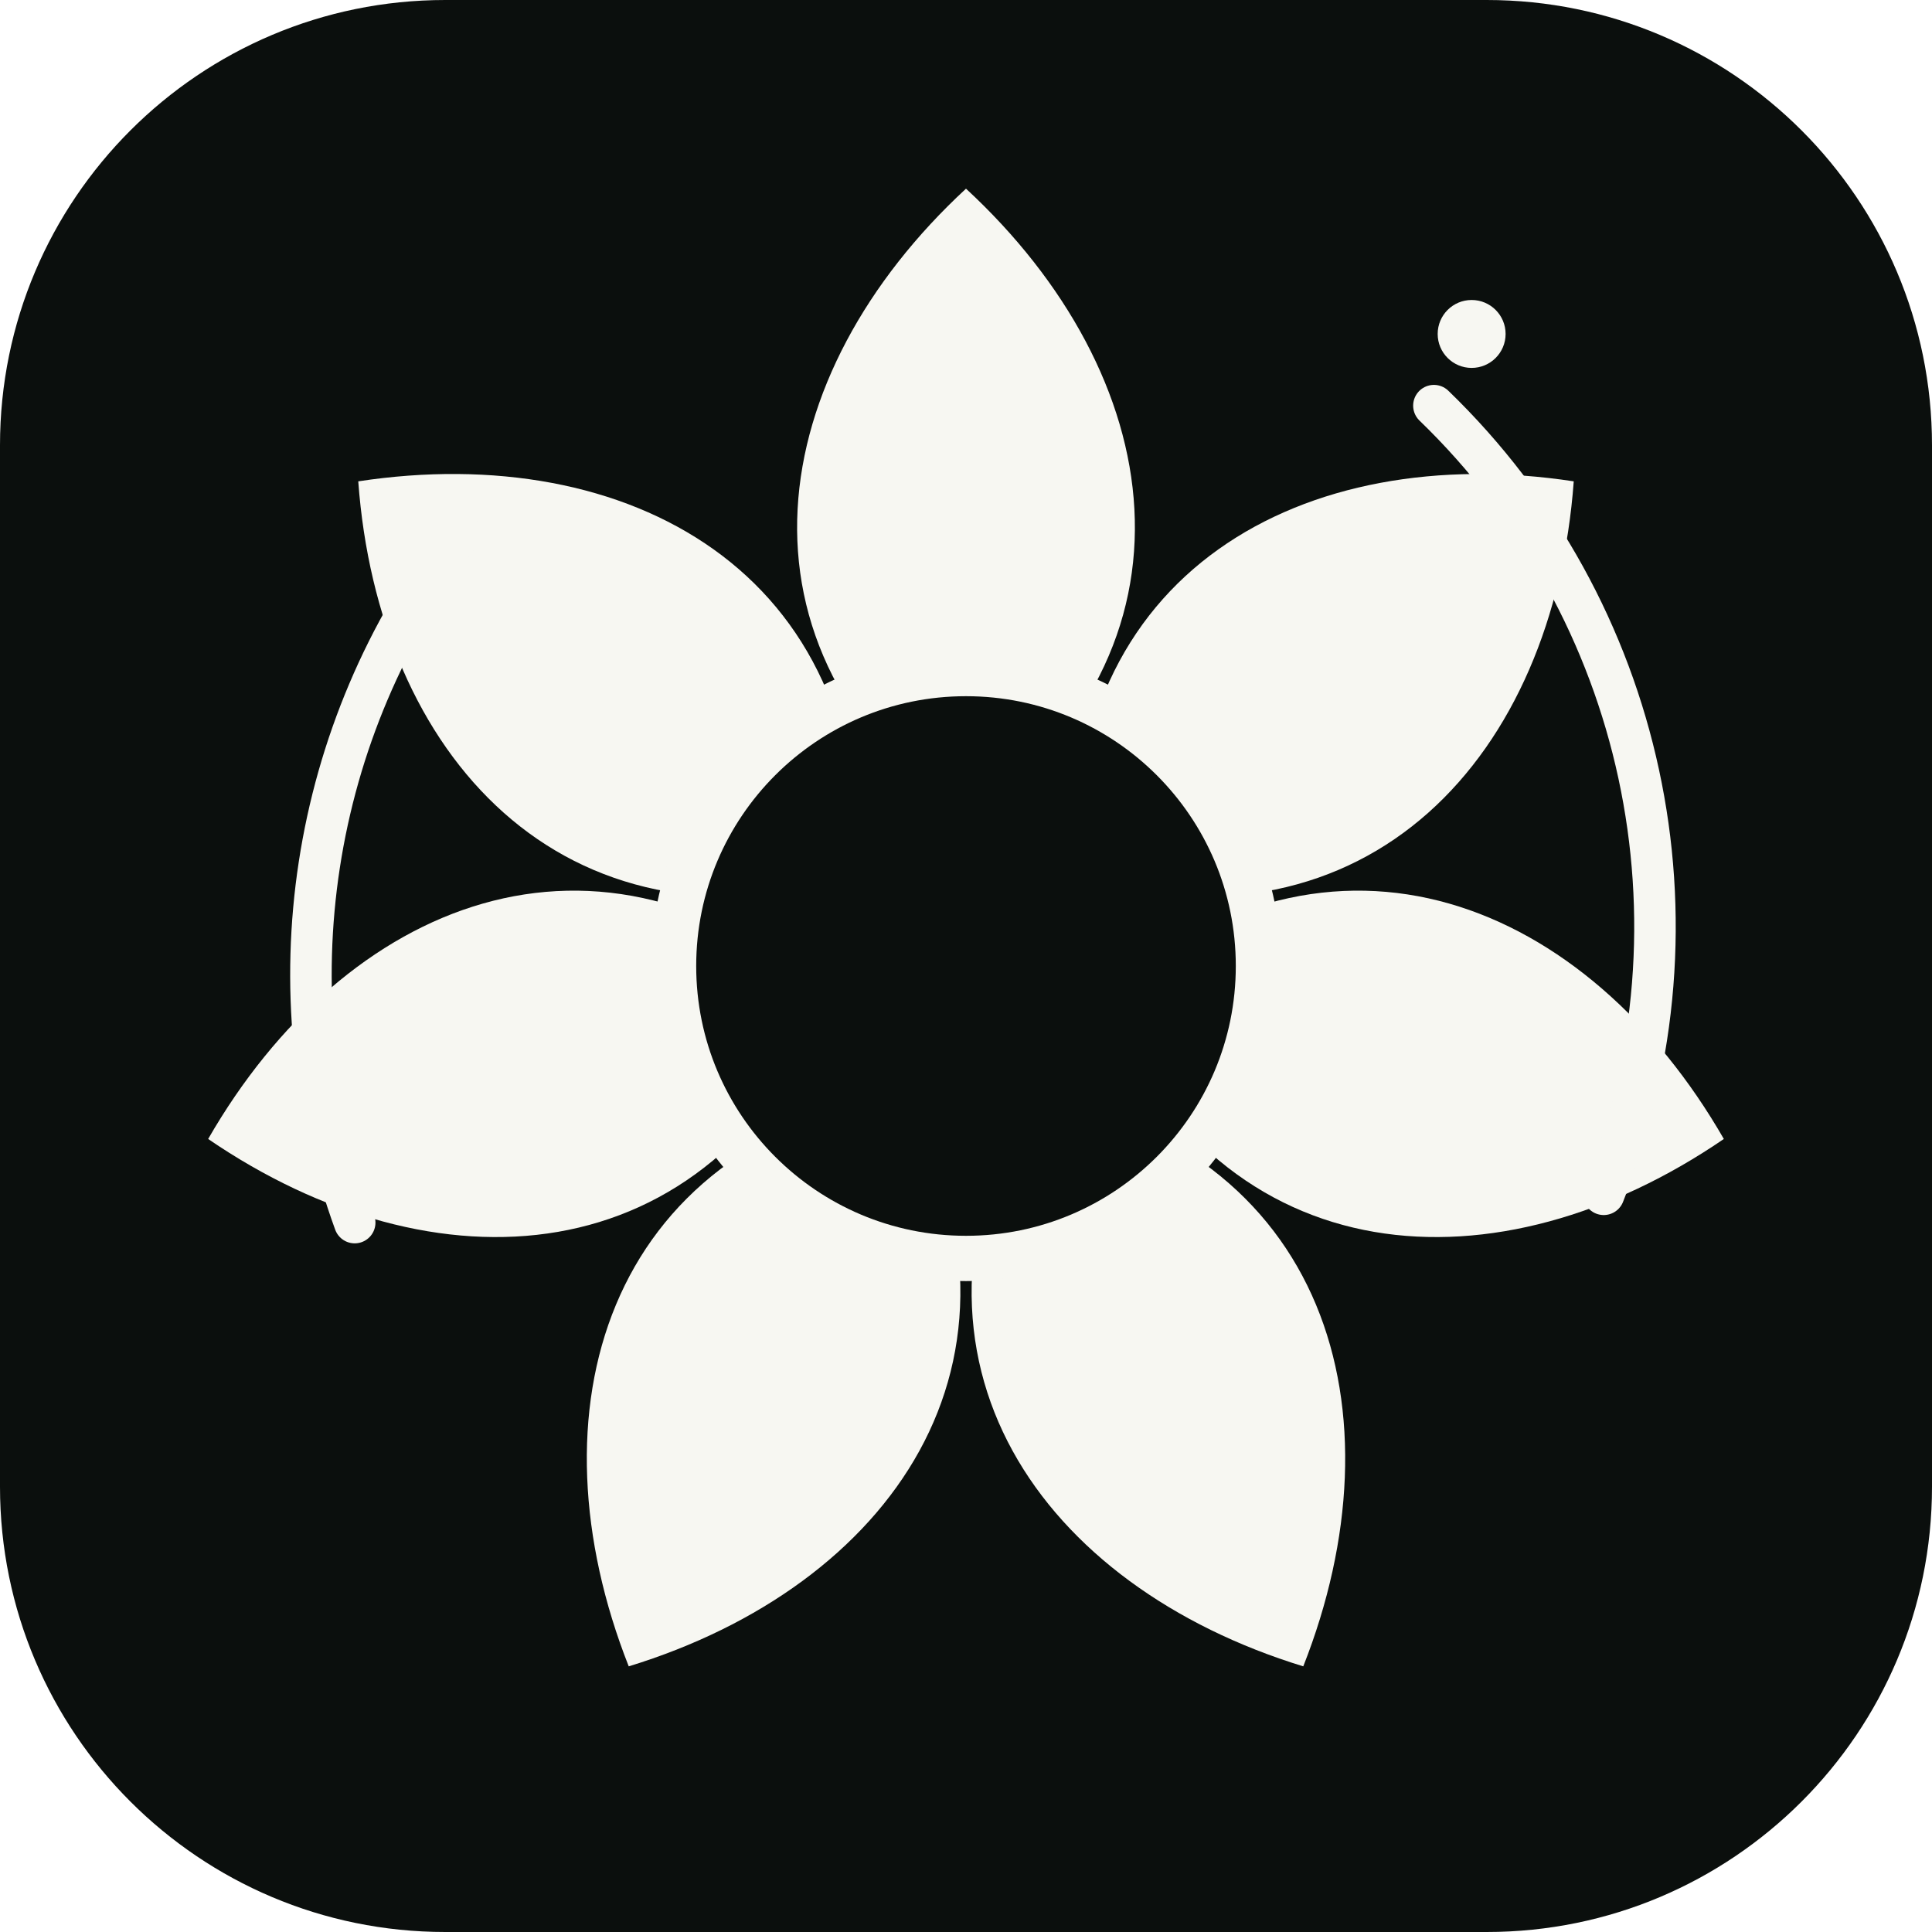
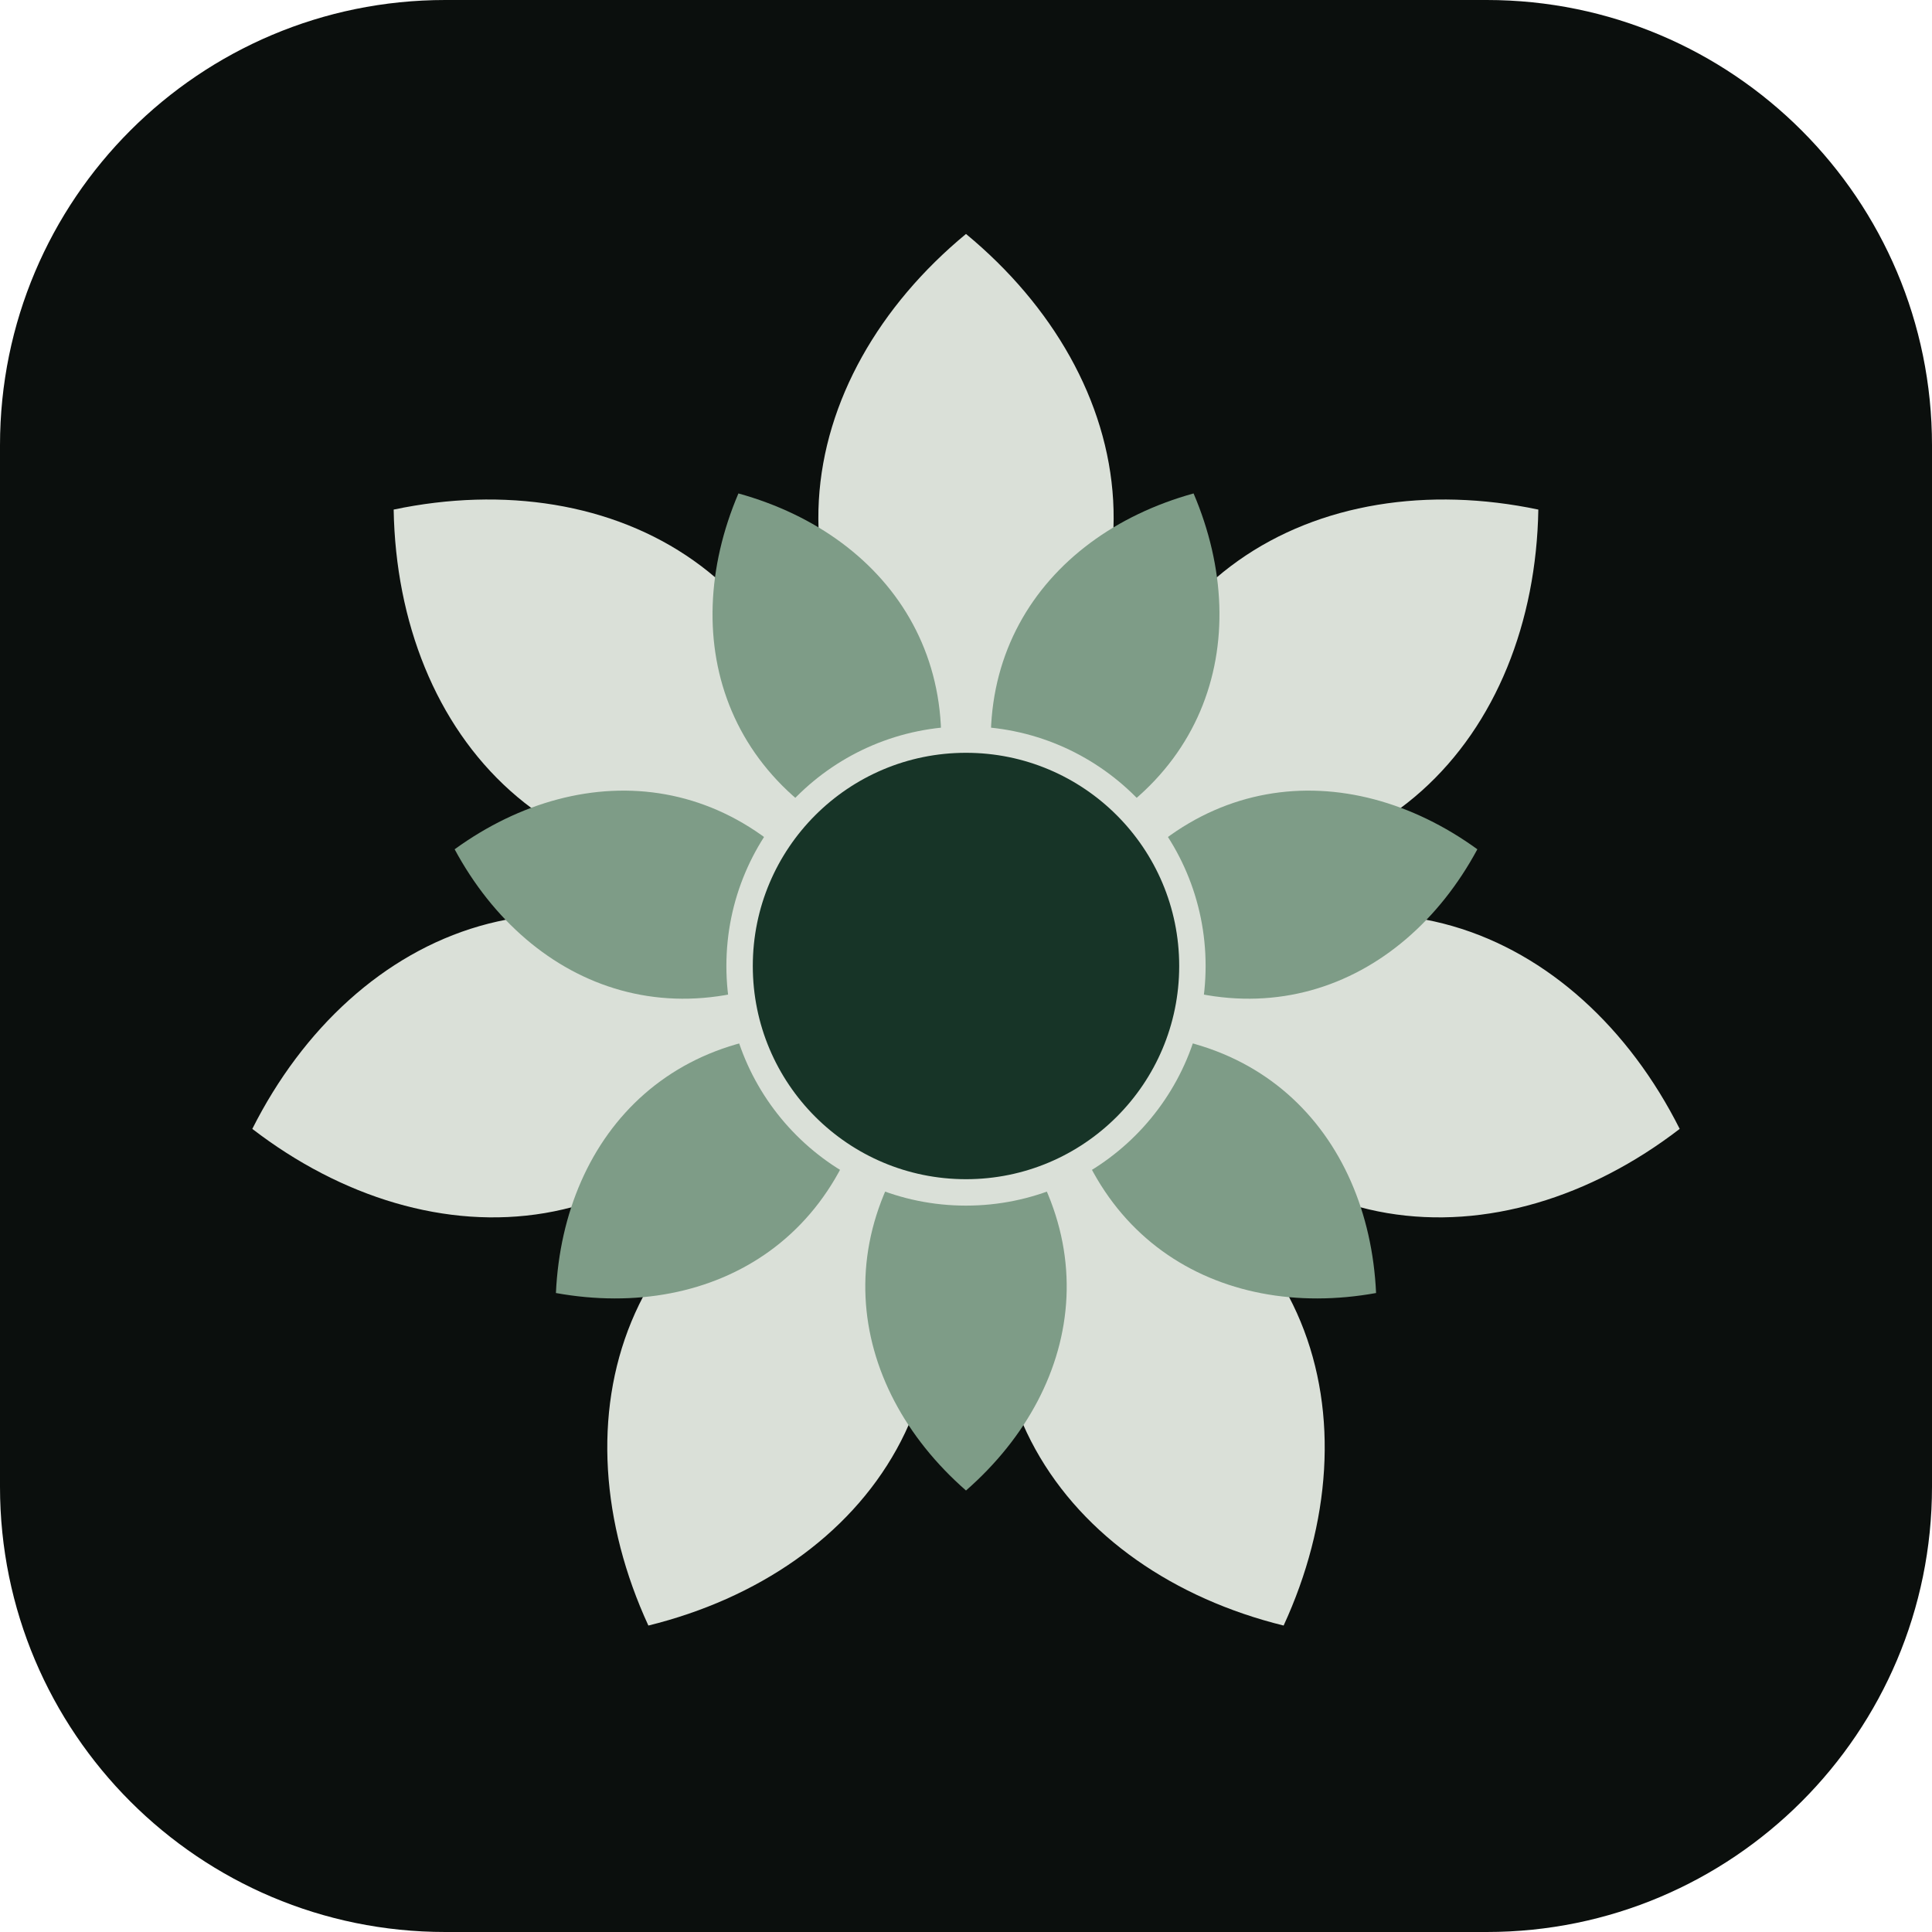
<svg xmlns="http://www.w3.org/2000/svg" viewBox="0 0 1024 1024" role="img" aria-labelledby="title desc">
  <rect width="1024" height="1024" rx="236" fill="#0b0f0d" />
-   <g fill="#f7f7f2" transform="translate(512 512)">
-     <path id="petal" d="M0-412C-106-314-132-170 0-74C132-170 106-314 0-412Z" />
-     <use href="#petal" transform="rotate(51.4286)" />
-     <use href="#petal" transform="rotate(102.8571)" />
-     <use href="#petal" transform="rotate(154.2857)" />
-     <use href="#petal" transform="rotate(205.7143)" />
-     <use href="#petal" transform="rotate(257.1429)" />
-     <use href="#petal" transform="rotate(308.5714)" />
+   <g transform="translate(512 512)">
+     <g fill="#dae0d8">
+       <path id="outer-petal" d="M0-388C-92-312-116-186 0-92C116-186 92-312 0-388Z" />
+       <use href="#outer-petal" transform="rotate(51.4286)" />
+       <use href="#outer-petal" transform="rotate(102.8571)" />
+       <use href="#outer-petal" transform="rotate(154.2857)" />
+       <use href="#outer-petal" transform="rotate(205.7143)" />
+       <use href="#outer-petal" transform="rotate(257.1429)" />
+       <use href="#outer-petal" transform="rotate(308.5714)" />
+     </g>
+     <g fill="#7e9c87" transform="rotate(25.7143)">
+       <path id="inner-petal" d="M0-278C-64-222-78-133 0-61C78-133 64-222 0-278Z" />
+       <use href="#inner-petal" transform="rotate(51.4286)" />
+       <use href="#inner-petal" transform="rotate(102.8571)" />
+       <use href="#inner-petal" transform="rotate(154.2857)" />
+       <use href="#inner-petal" transform="rotate(205.7143)" />
+       <use href="#inner-petal" transform="rotate(257.1429)" />
+       <use href="#inner-petal" transform="rotate(308.5714)" />
+     </g>
  </g>
-   <circle cx="512" cy="512" r="155" fill="#0b0f0d" stroke="#f7f7f2" stroke-width="24" />
-   <path d="M188 648A384 384 0 0 1 244 283M760 215A384 384 0 0 1 850 633" fill="none" stroke="#f7f7f2" stroke-width="22" stroke-linecap="round" />
-   <circle cx="780" cy="177" r="18" fill="#f7f7f2" />
+   <circle cx="512" cy="512" r="120" fill="#173427" stroke="#dae0d8" stroke-width="14" />
</svg>
